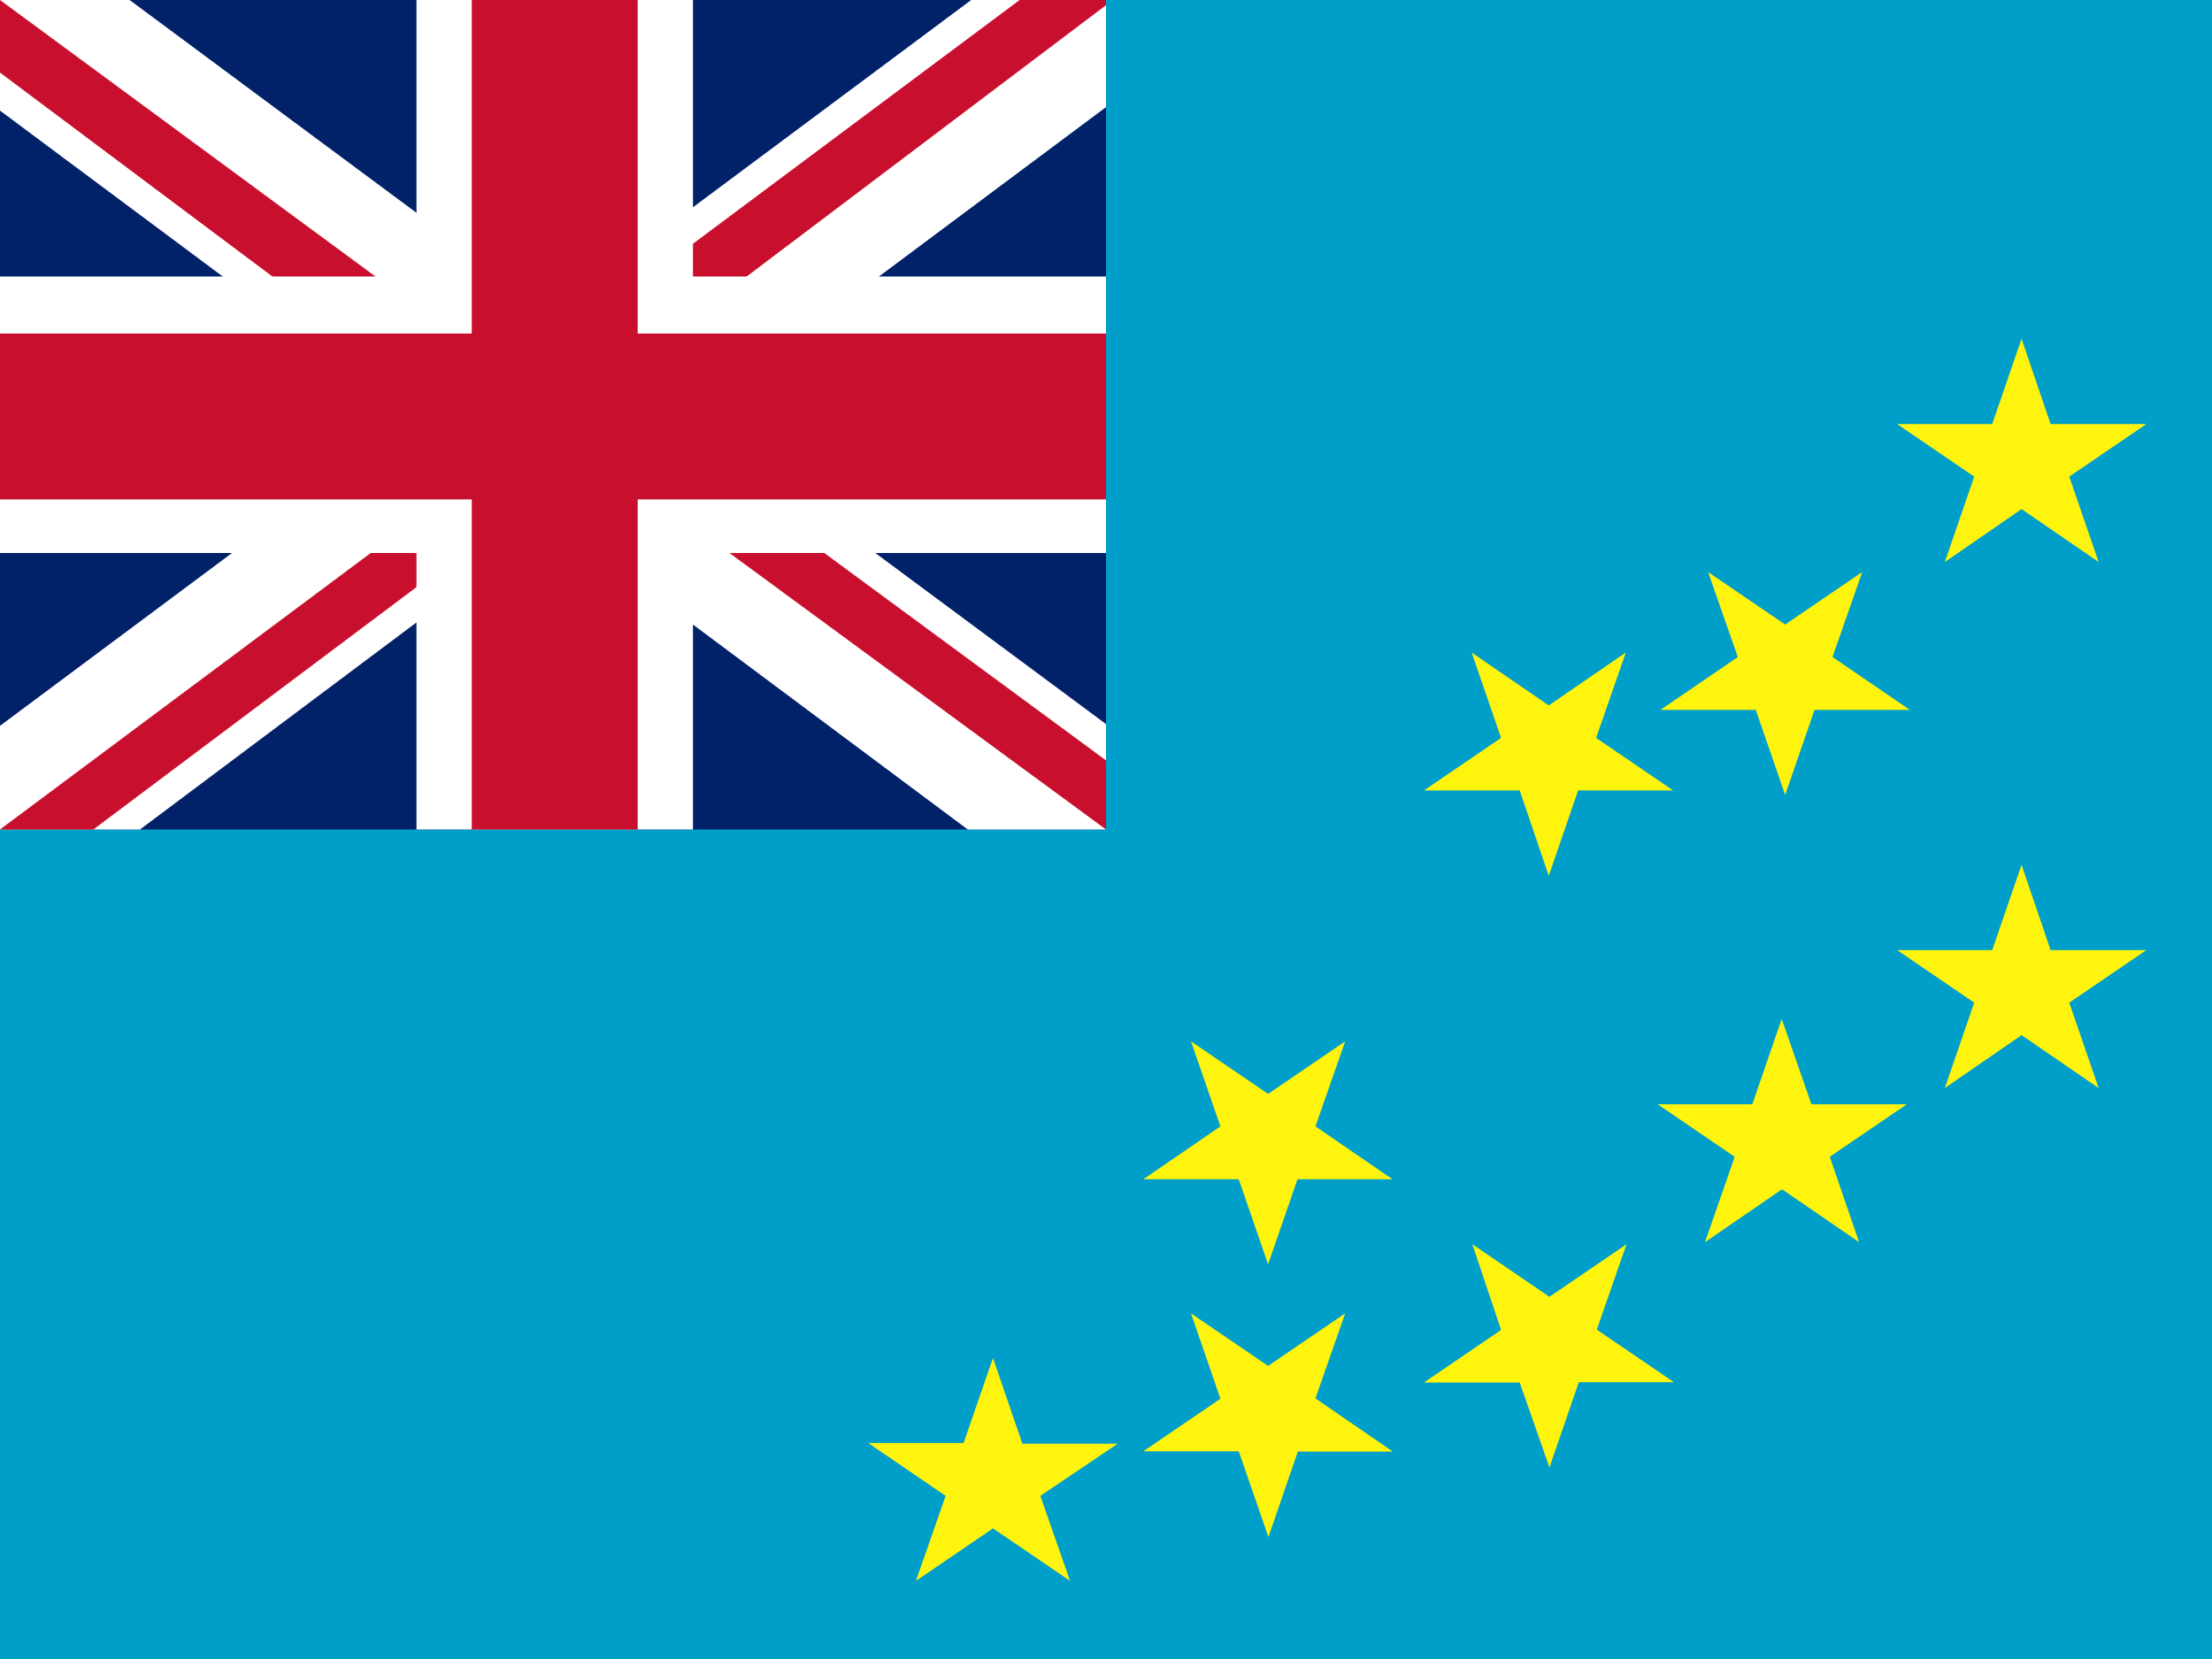
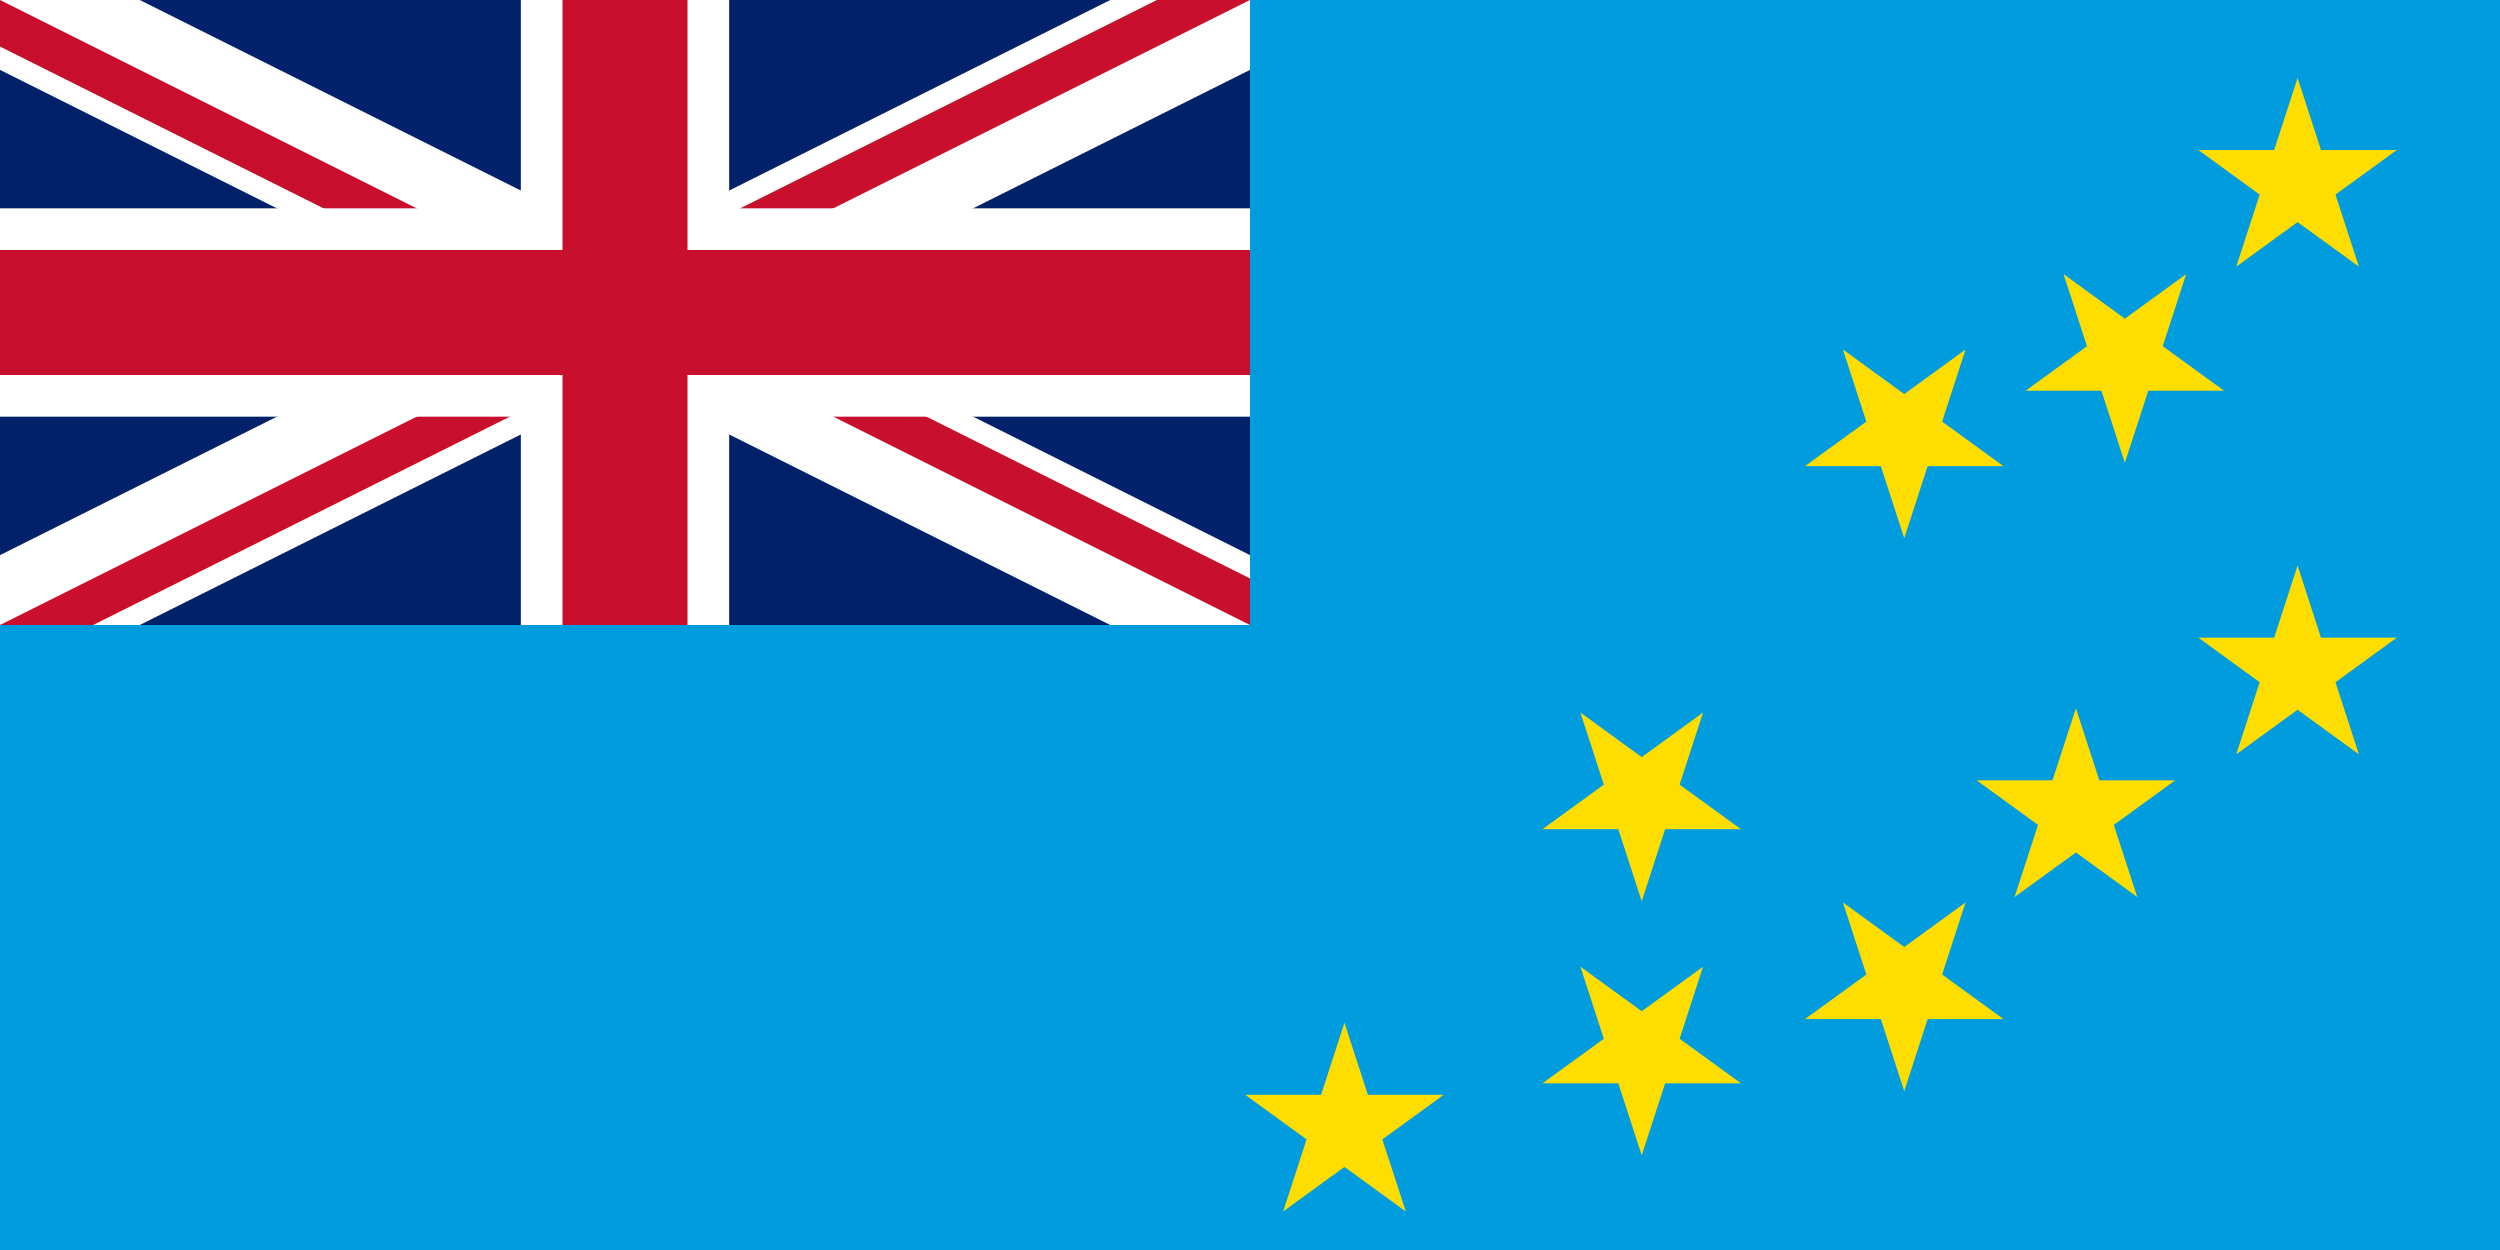
- <svg xmlns="http://www.w3.org/2000/svg" id="flag-icons-tv" viewBox="0 0 640 480">
-   <path fill="#009fca" d="M0 0h640v480H0z" />
-   <path fill="#fff40d" fill-rule="evenodd" d="M593.3 122.7H621l-22.3 15.2 8.5 24.7-22.3-15.3-22.2 15.3 8.5-24.7-22.3-15.2h27.5l8.5-24.7zm-69.2 196.8h27.6l-22.3 15.2 8.5 24.7-22.3-15.3-22.3 15.3 8.6-24.7-22.3-15.2H507l8.5-24.7zm69.2-44.6H621l-22.3 15.2 8.5 24.7-22.3-15.3-22.2 15.3 8.5-24.7-22.3-15.2h27.5l8.5-24.7zM295.8 417.7h27.6L301 432.8l8.6 24.6-22.3-15.2-22.3 15.2 8.6-24.6-22.4-15.3h27.6l8.5-24.6zm62.6-76.5h-27.6l22.3-15.3-8.5-24.6 22.3 15.2 22.3-15.2-8.6 24.6 22.3 15.3h-27.5l-8.5 24.6zm81.3-112.5H412l22.3-15.2-8.5-24.7 22.3 15.3 22.3-15.3-8.6 24.7 22.3 15.2h-27.5l-8.5 24.7zm68.3-23.3h-27.6l22.4-15.3-8.6-24.6 22.3 15.2 22.3-15.2-8.6 24.6 22.4 15.3H525l-8.5 24.6zM439.7 400H412l22.3-15.2L426 360l22.3 15.2 22.3-15.2-8.6 24.7 22.3 15.2h-27.5l-8.5 24.7zm-81.3 19.9h-27.6l22.3-15.2-8.5-24.7 22.3 15.2 22.3-15.2-8.6 24.6L403 420h-27.5l-8.5 24.7z" />
-   <path fill="#012169" d="M0 0h320v240H0z" />
-   <path fill="#FFF" d="m37.5 0 122 90.5L281 0h39v31l-120 89.5 120 89V240h-40l-120-89.5L40.5 240H0v-30l119.5-89L0 32V0z" />
-   <path fill="#C8102E" d="M212 140.5 320 220v20l-135.5-99.5zm-92 10 3 17.5-96 72H0zM320 0v1.5l-124.5 94 1-22L295 0zM0 0l119.5 88h-30L0 21z" />
-   <path fill="#FFF" d="M120.5 0v240h80V0zM0 80v80h320V80z" />
-   <path fill="#C8102E" d="M0 96.5v48h320v-48zM136.5 0v240h48V0z" />
+ <svg xmlns="http://www.w3.org/2000/svg" viewBox="0 0 1200 600">
+   <clipPath id="a">
+     <path d="M0 0h650v350H0z" />
+   </clipPath>
+   <clipPath id="b">
+     <path d="M0 0v150h650v150h-50zm0 300v50h300V0h300z" />
+   </clipPath>
+   <path fill="#012169" d="M0 0h1200v600H0z" />
+   <path d="M0 0l600 300m0-300L0 300" stroke="#fff" stroke-width="60" clip-path="url(#a)" />
+   <path d="M0 0l600 300m0-300L0 300" stroke="#c8102e" stroke-width="40" clip-path="url(#b)" />
+   <path d="M0 150h650M300 0v350" stroke="#fff" stroke-width="100" />
+   <path d="M0 150h650M300 0v350" stroke="#c8102e" stroke-width="60" />
+   <path d="M0 300h600V0h600v600H0z" fill="#009cde" />
+   <path d="M645.34 490.913l29.436 90.597-77.066-55.992h95.26l-77.067 55.993zM817.462 464l-29.436 90.597L758.589 464l77.066 55.992h-95.26zm0-121.984l-29.436 90.597-29.437-90.597 77.066 55.992-95.26.001zm126.005 91.152l-29.437 90.597-29.436-90.597 77.066 55.992-95.26.001zm0-265.413l-29.437 90.597-29.436-90.597 77.066 55.992H866.4zm52.975 172.21l29.436 90.597-77.066-55.992h95.26l-77.067 55.993zm52.923-208.404l-29.437 90.597-29.437-90.597 77.067 55.992-95.26.001zm53.471 139.913l29.437 90.597-77.067-55.992h95.26l-77.067 55.993zm0-234.069l29.437 90.597-77.067-55.992h95.26l-77.067 55.993z" fill="#fedd00" />
</svg>
